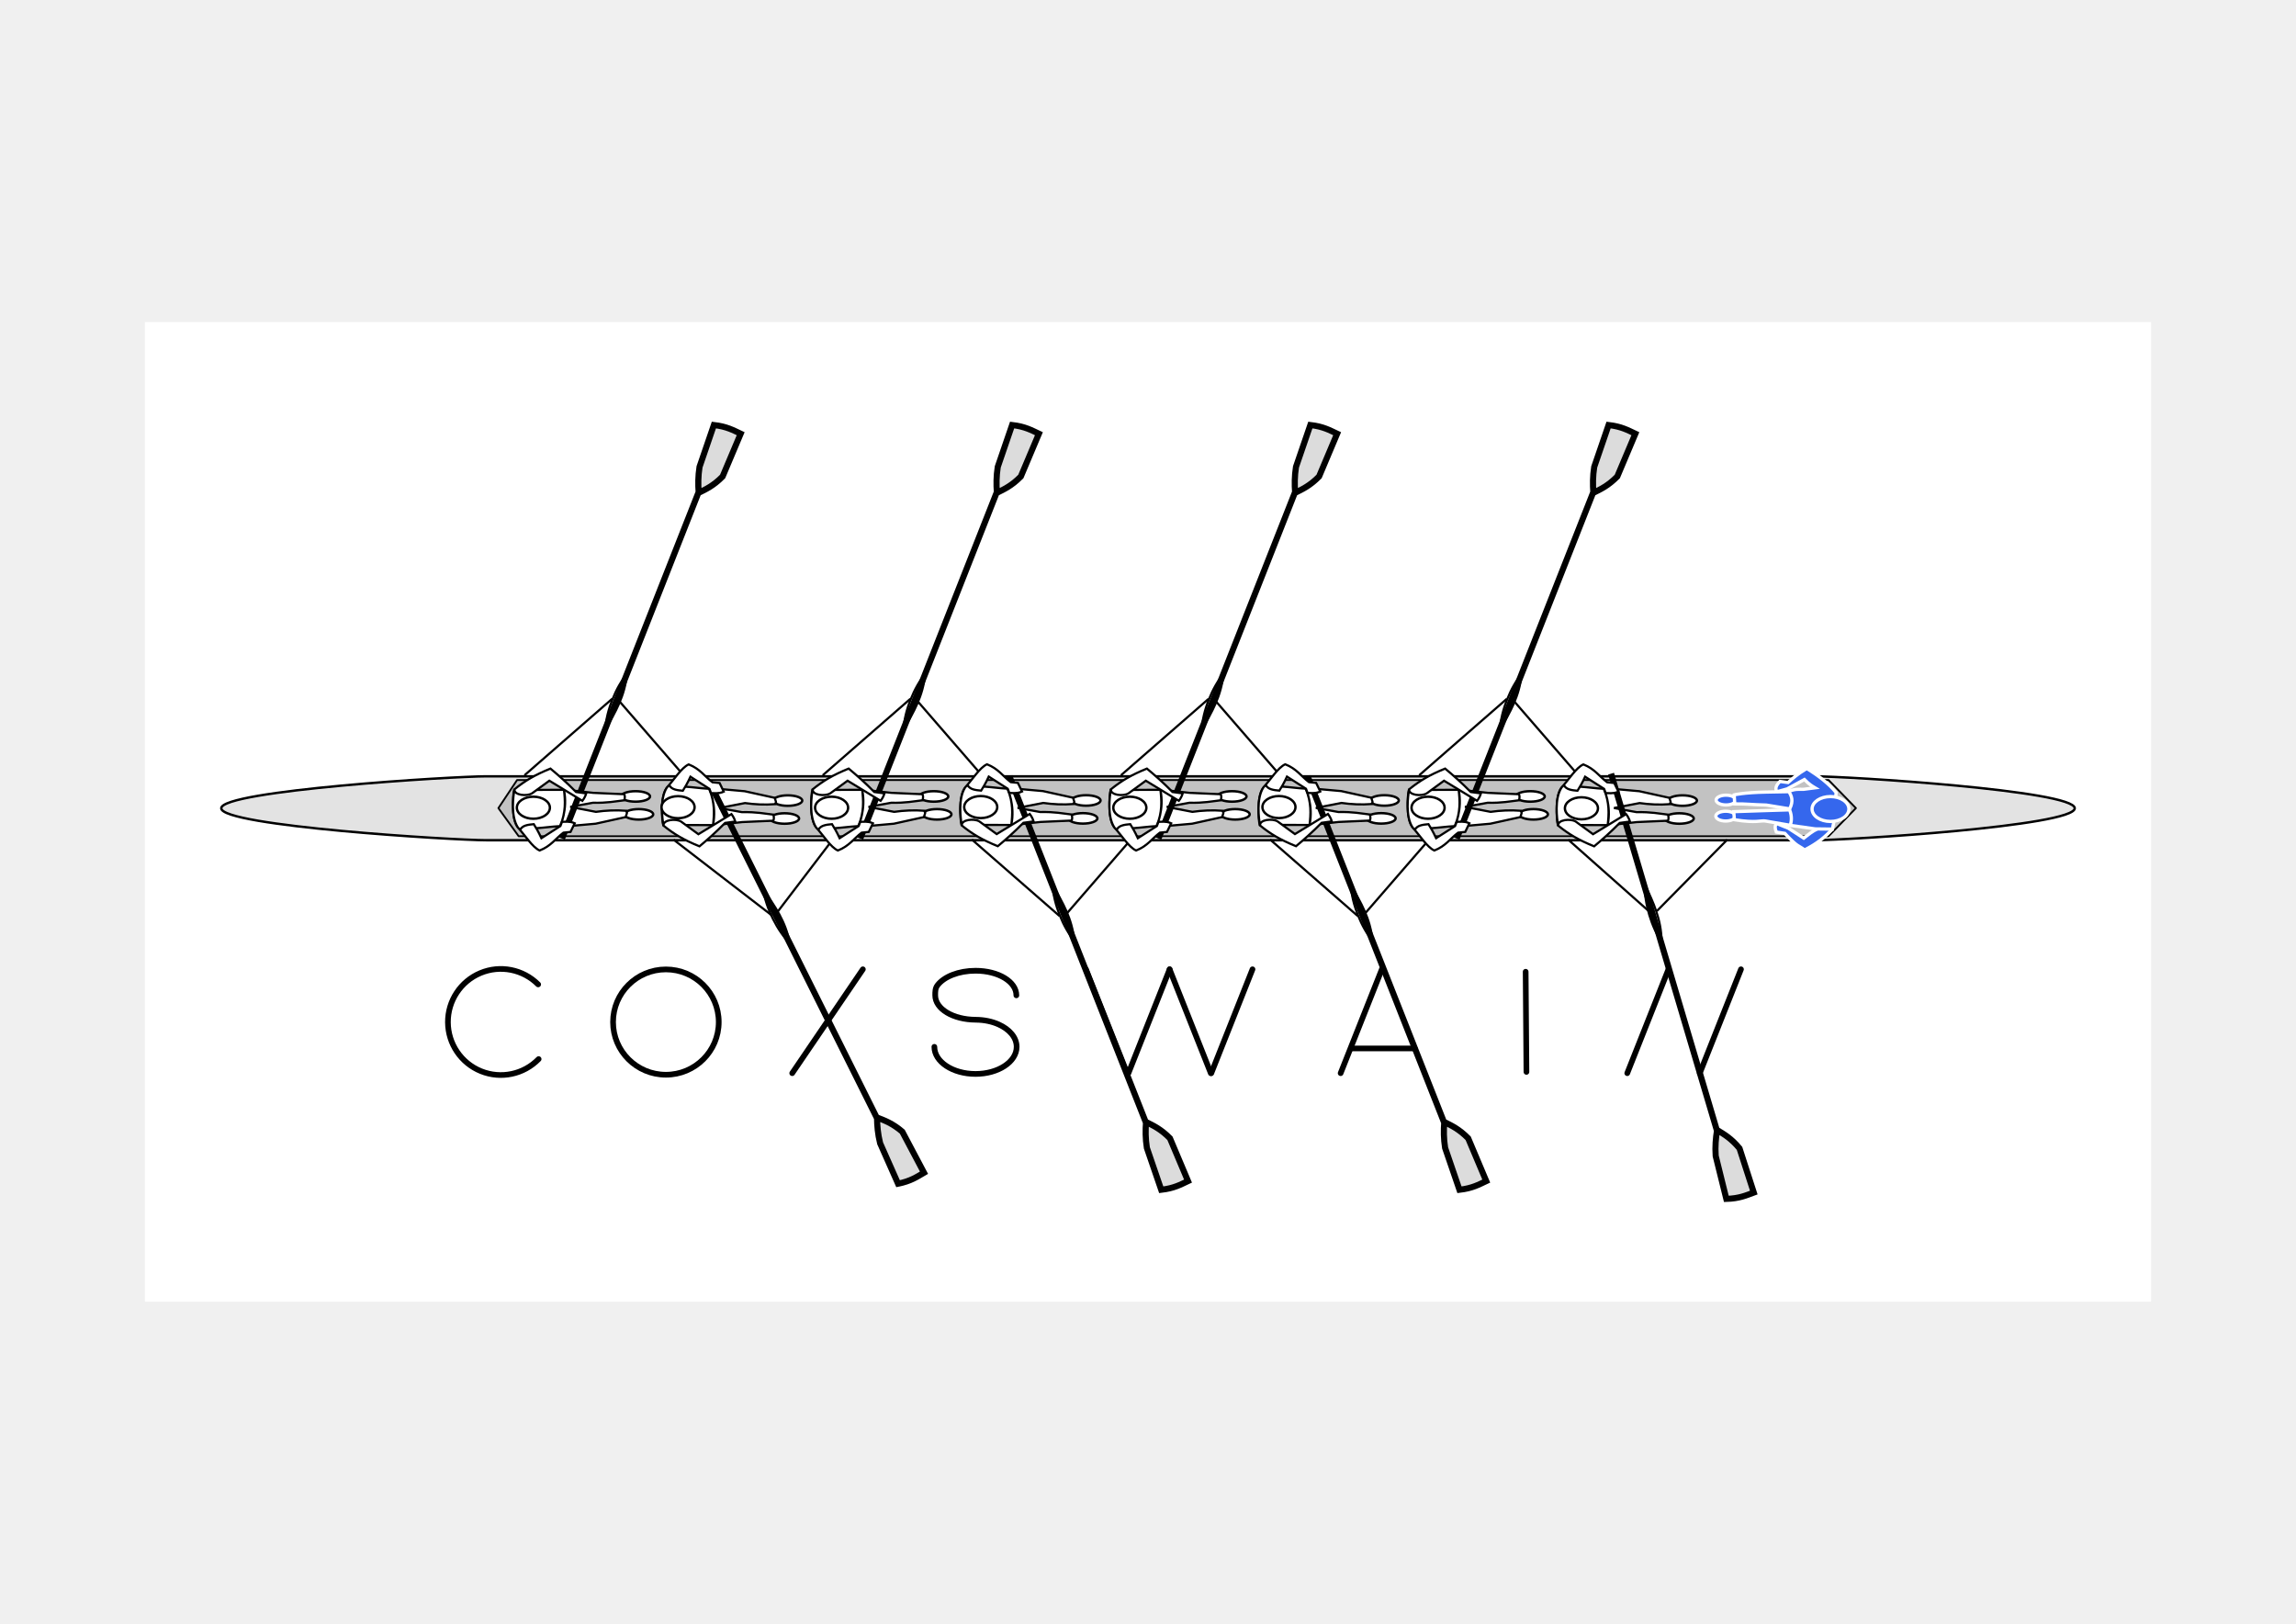
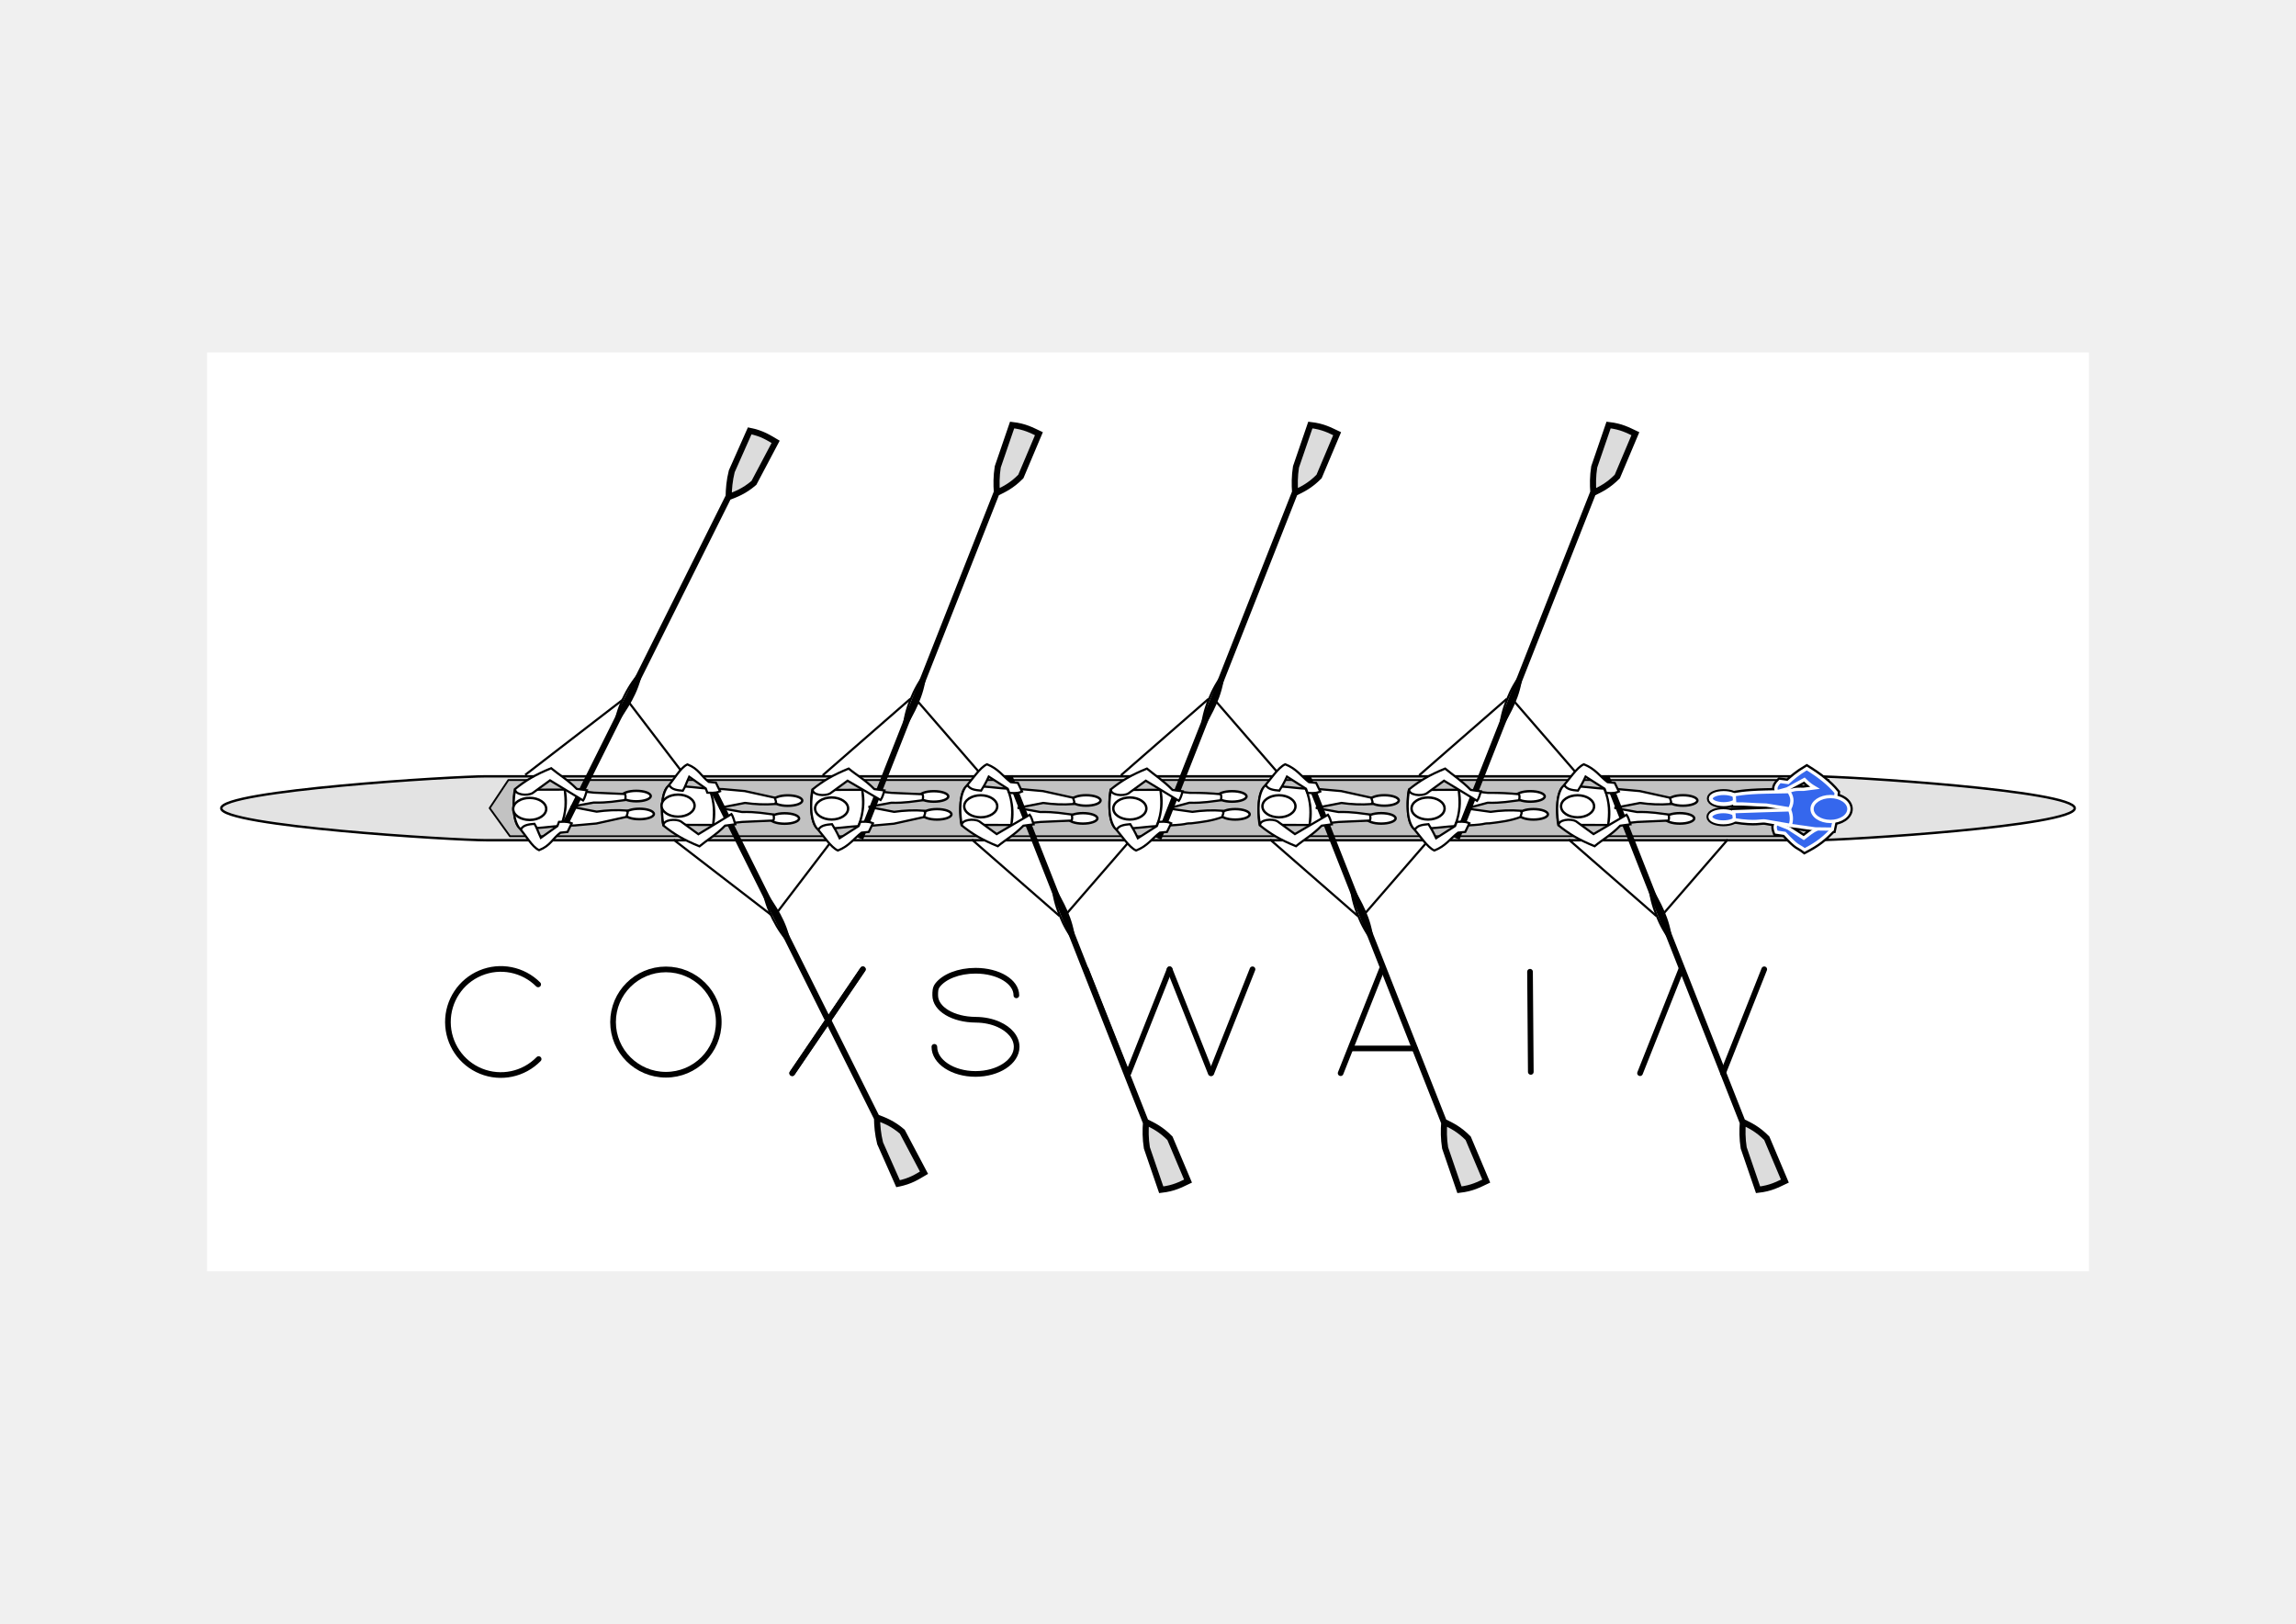
<svg xmlns="http://www.w3.org/2000/svg" xmlns:xlink="http://www.w3.org/1999/xlink" width="297mm" height="210mm" viewBox="0 0 1052.362 744.094" id="svg2" version="1.1">
  <defs id="defs4" />
  <g id="layer1" transform="translate(0,-308.2677)">
-     <rect style="color:#000000;clip-rule:nonzero;display:inline;overflow:visible;visibility:visible;opacity:1;isolation:auto;mix-blend-mode:normal;color-interpolation:sRGB;color-interpolation-filters:linearRGB;solid-color:#000000;solid-opacity:1;fill:#ffffff;fill-opacity:1;fill-rule:evenodd;stroke:none;stroke-width:1.492;stroke-linecap:round;stroke-linejoin:round;stroke-miterlimit:4;stroke-dasharray:none;stroke-dashoffset:0;stroke-opacity:1;color-rendering:auto;image-rendering:auto;shape-rendering:auto;text-rendering:auto;enable-background:accumulate" id="rect4431" width="919.592" height="448.938" x="66.385" y="455.846" />
+     <rect style="color:#000000;clip-rule:nonzero;display:inline;overflow:visible;visibility:visible;opacity:1;isolation:auto;mix-blend-mode:normal;color-interpolation:sRGB;color-interpolation-filters:linearRGB;solid-color:#000000;solid-opacity:1;fill:#ffffff;fill-opacity:1;fill-rule:evenodd;stroke:none;stroke-width:1.492;stroke-linecap:round;stroke-linejoin:round;stroke-miterlimit:4;stroke-dasharray:none;stroke-dashoffset:0;stroke-opacity:1;color-rendering:auto;image-rendering:auto;shape-rendering:auto;text-rendering:auto;enable-background:accumulate" id="rect4431" width="862.53" height="421.081" x="94.916" y="469.774" />
    <g id="g4477" style="fill:#e3e3e3;fill-opacity:1" transform="translate(0.1333574,0.1837857)">
      <path id="rect4313" d="m 101.279,678.489 c 0,-8.115 106.277,-14.647 121.527,-14.647 l 608.485,0 c 15.25,0 119.527,6.533 119.527,14.647 0,8.115 -104.277,14.647 -119.527,14.647 l -608.485,0 c -15.25,0 -121.527,-6.533 -121.527,-14.647 z" style="color:#000000;clip-rule:nonzero;display:inline;overflow:visible;visibility:visible;opacity:1;isolation:auto;mix-blend-mode:normal;color-interpolation:sRGB;color-interpolation-filters:linearRGB;solid-color:#000000;solid-opacity:1;fill:#e3e3e3;fill-opacity:1;fill-rule:evenodd;stroke:#000000;stroke-width:1.1;stroke-linecap:butt;stroke-linejoin:round;stroke-miterlimit:4;stroke-dasharray:none;stroke-dashoffset:0;stroke-opacity:1;color-rendering:auto;image-rendering:auto;shape-rendering:auto;text-rendering:auto;enable-background:accumulate" />
-       <path id="path4474" d="m 850.518,678.424 -12.54,12.877 -306.192,0 -294.193,0 -9.29,-12.877 8.568,-12.877 294.914,0 306.192,0 z" style="color:#000000;clip-rule:nonzero;display:inline;overflow:visible;visibility:visible;opacity:1;isolation:auto;mix-blend-mode:normal;color-interpolation:sRGB;color-interpolation-filters:linearRGB;solid-color:#000000;solid-opacity:1;fill:#c2c2c2;fill-opacity:1;fill-rule:evenodd;stroke:#000000;stroke-width:0.836;stroke-linecap:butt;stroke-linejoin:round;stroke-miterlimit:4;stroke-dasharray:none;stroke-dashoffset:0;stroke-opacity:1;color-rendering:auto;image-rendering:auto;shape-rendering:auto;text-rendering:auto;enable-background:accumulate" />
+       <path id="path4474" d="m 837.978,691.301 -306.192,0 -298.193,0 -9.29,-12.877 8.568,-12.877 298.914,0 306.192,0 z" style="color:#000000;clip-rule:nonzero;display:inline;overflow:visible;visibility:visible;opacity:1;isolation:auto;mix-blend-mode:normal;color-interpolation:sRGB;color-interpolation-filters:linearRGB;solid-color:#000000;solid-opacity:1;fill:#c2c2c2;fill-opacity:1;fill-rule:evenodd;stroke:#000000;stroke-width:0.836;stroke-linecap:butt;stroke-linejoin:round;stroke-miterlimit:4;stroke-dasharray:none;stroke-dashoffset:0;stroke-opacity:1;color-rendering:auto;image-rendering:auto;shape-rendering:auto;text-rendering:auto;enable-background:accumulate" />
    </g>
-     <use x="0" y="0" xlink:href="#g4248" id="use4305" transform="translate(-136.6929,2.9483537e-6)" width="100%" height="100%" style="opacity:1;stroke:#000000;stroke-opacity:1" />
+     <g style="fill:#000000;fill-opacity:1;stroke:#000000;stroke-width:3.288;stroke-miterlimit:4;stroke-dasharray:none;stroke-opacity:1" transform="matrix(0,-1.092313,1.092313,0,-67.62623,1106.619)" id="g4238">
+       <path style="fill:#000000;fill-opacity:1;fill-rule:evenodd;stroke:#000000;stroke-width:3.288;stroke-linecap:butt;stroke-linejoin:miter;stroke-miterlimit:4;stroke-dasharray:none;stroke-opacity:1" d="m 383.036,830.844 c -3.619,-3.526 -5.834,-6.076 -8.75,-11.696 2.156,-2.749 0.739,-2.556 6.964,-8.304 l 0.536,-3.571 c 2.746,-1.033 3.176,-0.086 3.571,0.223 l -1.964,4.866 -4.152,6.429 c 1.414,1.808 2.884,3.588 3.839,5.625" id="path4240" />
+       <path style="fill:#000000;fill-opacity:1;fill-rule:evenodd;stroke:#000000;stroke-width:3.288;stroke-linecap:butt;stroke-linejoin:miter;stroke-miterlimit:4;stroke-dasharray:none;stroke-opacity:1" d="m 384.643,812.809 -1.518,10.804 -0.089,7.188 c 6.368,1.492 10.238,1.042 15.357,1.562 3.754,-3.066 7.049,-7.355 10.089,-12.321 -2.451,-4.08 -4.129,-5.841 -5.893,-7.857 l 0.446,-3.393 c -2.581,-2.618 -3.646,-1.361 -4.375,-1.473 l 1.25,4.509 3.929,7.232 c -2.301,2.303 -2.784,3.306 -3.482,4.464 l -0.625,-4.821 c -0.023,-1.889 0.256,-3.597 -0.893,-6.161" id="path4242" />
+       <ellipse style="color:#000000;clip-rule:nonzero;display:inline;overflow:visible;visibility:visible;opacity:1;isolation:auto;mix-blend-mode:normal;color-interpolation:sRGB;color-interpolation-filters:linearRGB;solid-color:#000000;solid-opacity:1;fill:#000000;fill-opacity:1;fill-rule:evenodd;stroke:#000000;stroke-width:3.288;stroke-linecap:butt;stroke-linejoin:round;stroke-miterlimit:4;stroke-dasharray:none;stroke-dashoffset:0;stroke-opacity:1;color-rendering:auto;image-rendering:auto;shape-rendering:auto;text-rendering:auto;enable-background:accumulate" id="ellipse4244" cx="388.209" cy="785.029" rx="2.326" ry="5.428" />
+       <ellipse style="color:#000000;clip-rule:nonzero;display:inline;overflow:visible;visibility:visible;opacity:1;isolation:auto;mix-blend-mode:normal;color-interpolation:sRGB;color-interpolation-filters:linearRGB;solid-color:#000000;solid-opacity:1;fill:#000000;fill-opacity:1;fill-rule:evenodd;stroke:#000000;stroke-width:3.288;stroke-linecap:butt;stroke-linejoin:round;stroke-miterlimit:4;stroke-dasharray:none;stroke-dashoffset:0;stroke-opacity:1;color-rendering:auto;image-rendering:auto;shape-rendering:auto;text-rendering:auto;enable-background:accumulate" id="ellipse4246" cx="395.843" cy="785.203" rx="2.326" ry="5.428" />
+       <path style="fill:#000000;fill-opacity:1;fill-rule:evenodd;stroke:#000000;stroke-width:3.288;stroke-linecap:butt;stroke-linejoin:miter;stroke-miterlimit:4;stroke-dasharray:none;stroke-opacity:1" d="m 397.411,789.594 c 0,0 0.982,3.839 1.161,13.393 l 0.179,9.554 c -1.813,1.144 -3.779,2.025 -7.232,0.357 l 1.607,-9.821 c 0.184,-6.989 0.516,-7.742 0.491,-13.259 z" id="path4248" />
+       <path style="fill:#000000;fill-opacity:1;fill-rule:evenodd;stroke:#000000;stroke-width:3.288;stroke-linecap:butt;stroke-linejoin:miter;stroke-miterlimit:4;stroke-dasharray:none;stroke-opacity:1" d="m 391.116,812.853 -0.312,-10.223 -0.446,-13.214 -3.393,0.268 c -1.503,9.361 -0.192,11.044 -0.536,13.036 l -1.786,10.357 c 1.331,0.551 3.725,0.88 6.473,-0.223 z" id="path4250" />
+       <ellipse style="color:#000000;clip-rule:nonzero;display:inline;overflow:visible;visibility:visible;opacity:1;isolation:auto;mix-blend-mode:normal;color-interpolation:sRGB;color-interpolation-filters:linearRGB;solid-color:#000000;solid-opacity:1;fill:#000000;fill-opacity:1;fill-rule:evenodd;stroke:#000000;stroke-width:3.288;stroke-linecap:butt;stroke-linejoin:round;stroke-miterlimit:4;stroke-dasharray:none;stroke-dashoffset:0;stroke-opacity:1;color-rendering:auto;image-rendering:auto;shape-rendering:auto;text-rendering:auto;enable-background:accumulate" id="ellipse4252" cx="391.473" cy="829.996" rx="5.223" ry="7.723" />
+     </g>
    <g id="g4407" transform="matrix(0,-1.092313,1.092313,0,-67.62623,1106.619)" style="fill:#3567ed;fill-opacity:1;stroke:#ffffff;stroke-width:1.366;stroke-miterlimit:4;stroke-dasharray:none;stroke-opacity:1">
      <path id="path4386" d="m 383.036,830.844 c -3.619,-3.526 -5.834,-6.076 -8.75,-11.696 2.156,-2.749 0.739,-2.556 6.964,-8.304 l 0.536,-3.571 c 2.746,-1.033 3.176,-0.086 3.571,0.223 l -1.964,4.866 -4.152,6.429 c 1.414,1.808 2.884,3.588 3.839,5.625" style="fill:#3567ed;fill-opacity:1;fill-rule:evenodd;stroke:#ffffff;stroke-width:1.366;stroke-linecap:butt;stroke-linejoin:miter;stroke-miterlimit:4;stroke-dasharray:none;stroke-opacity:1" />
      <path id="path4384" d="m 384.643,812.809 -1.518,10.804 -0.089,7.188 c 6.368,1.492 10.238,1.042 15.357,1.562 3.754,-3.066 7.049,-7.355 10.089,-12.321 -2.451,-4.08 -4.129,-5.841 -5.893,-7.857 l 0.446,-3.393 c -2.581,-2.618 -3.646,-1.361 -4.375,-1.473 l 1.25,4.509 3.929,7.232 c -2.301,2.303 -2.784,3.306 -3.482,4.464 l -0.625,-4.821 c -0.023,-1.889 0.256,-3.597 -0.893,-6.161" style="fill:#3567ed;fill-opacity:1;fill-rule:evenodd;stroke:#ffffff;stroke-width:1.366;stroke-linecap:butt;stroke-linejoin:miter;stroke-miterlimit:4;stroke-dasharray:none;stroke-opacity:1" />
-       <ellipse ry="4.152" rx="2.054" cy="786.032" cx="388.482" id="path4390" style="color:#000000;clip-rule:nonzero;display:inline;overflow:visible;visibility:visible;opacity:1;isolation:auto;mix-blend-mode:normal;color-interpolation:sRGB;color-interpolation-filters:linearRGB;solid-color:#000000;solid-opacity:1;fill:#3567ed;fill-opacity:1;fill-rule:evenodd;stroke:#ffffff;stroke-width:1.366;stroke-linecap:butt;stroke-linejoin:round;stroke-miterlimit:4;stroke-dasharray:none;stroke-dashoffset:0;stroke-opacity:1;color-rendering:auto;image-rendering:auto;shape-rendering:auto;text-rendering:auto;enable-background:accumulate" />
-       <ellipse ry="4.152" rx="2.054" cy="786.165" cx="395.223" id="path4390-6" style="color:#000000;clip-rule:nonzero;display:inline;overflow:visible;visibility:visible;opacity:1;isolation:auto;mix-blend-mode:normal;color-interpolation:sRGB;color-interpolation-filters:linearRGB;solid-color:#000000;solid-opacity:1;fill:#3567ed;fill-opacity:1;fill-rule:evenodd;stroke:#ffffff;stroke-width:1.366;stroke-linecap:butt;stroke-linejoin:round;stroke-miterlimit:4;stroke-dasharray:none;stroke-dashoffset:0;stroke-opacity:1;color-rendering:auto;image-rendering:auto;shape-rendering:auto;text-rendering:auto;enable-background:accumulate" />
+       <ellipse ry="5.428" rx="2.326" cy="785.029" cx="388.209" id="path4390" style="color:#000000;clip-rule:nonzero;display:inline;overflow:visible;visibility:visible;opacity:1;isolation:auto;mix-blend-mode:normal;color-interpolation:sRGB;color-interpolation-filters:linearRGB;solid-color:#000000;solid-opacity:1;fill:#3567ed;fill-opacity:1;fill-rule:evenodd;stroke:#ffffff;stroke-width:1.662;stroke-linecap:butt;stroke-linejoin:round;stroke-miterlimit:4;stroke-dasharray:none;stroke-dashoffset:0;stroke-opacity:1;color-rendering:auto;image-rendering:auto;shape-rendering:auto;text-rendering:auto;enable-background:accumulate" />
+       <ellipse ry="5.428" rx="2.326" cy="785.203" cx="395.843" id="path4390-6" style="color:#000000;clip-rule:nonzero;display:inline;overflow:visible;visibility:visible;opacity:1;isolation:auto;mix-blend-mode:normal;color-interpolation:sRGB;color-interpolation-filters:linearRGB;solid-color:#000000;solid-opacity:1;fill:#3567ed;fill-opacity:1;fill-rule:evenodd;stroke:#ffffff;stroke-width:1.662;stroke-linecap:butt;stroke-linejoin:round;stroke-miterlimit:4;stroke-dasharray:none;stroke-dashoffset:0;stroke-opacity:1;color-rendering:auto;image-rendering:auto;shape-rendering:auto;text-rendering:auto;enable-background:accumulate" />
      <path id="path4380" d="m 397.411,789.594 c 0,0 0.982,3.839 1.161,13.393 l 0.179,9.554 c -1.813,1.144 -3.779,2.025 -7.232,0.357 l 1.607,-9.821 c 0.184,-6.989 0.516,-7.742 0.491,-13.259 z" style="fill:#3567ed;fill-opacity:1;fill-rule:evenodd;stroke:#ffffff;stroke-width:1.366;stroke-linecap:butt;stroke-linejoin:miter;stroke-miterlimit:4;stroke-dasharray:none;stroke-opacity:1" />
      <path id="path4382" d="m 391.116,812.853 -0.312,-10.223 -0.446,-13.214 -3.393,0.268 c -1.503,9.361 -0.192,11.044 -0.536,13.036 l -1.786,10.357 c 1.331,0.551 3.725,0.88 6.473,-0.223 z" style="fill:#3567ed;fill-opacity:1;fill-rule:evenodd;stroke:#ffffff;stroke-width:1.366;stroke-linecap:butt;stroke-linejoin:miter;stroke-miterlimit:4;stroke-dasharray:none;stroke-opacity:1" />
      <ellipse ry="7.723" rx="5.223" cy="829.996" cx="391.473" id="path4388" style="color:#000000;clip-rule:nonzero;display:inline;overflow:visible;visibility:visible;opacity:1;isolation:auto;mix-blend-mode:normal;color-interpolation:sRGB;color-interpolation-filters:linearRGB;solid-color:#000000;solid-opacity:1;fill:#3567ed;fill-opacity:1;fill-rule:evenodd;stroke:#ffffff;stroke-width:1.366;stroke-linecap:butt;stroke-linejoin:round;stroke-miterlimit:4;stroke-dasharray:none;stroke-dashoffset:0;stroke-opacity:1;color-rendering:auto;image-rendering:auto;shape-rendering:auto;text-rendering:auto;enable-background:accumulate" />
    </g>
    <g id="g4870" style="stroke:#000000;stroke-width:2.6;stroke-miterlimit:4;stroke-dasharray:none;stroke-opacity:1" transform="translate(0.1333574,0.1837857)">
      <path id="path4800" d="m 517.08,799.889 18.887,-47.608" style="fill:none;fill-rule:evenodd;stroke:#000000;stroke-width:2.6;stroke-linecap:round;stroke-linejoin:miter;stroke-miterlimit:4;stroke-dasharray:none;stroke-opacity:1" />
      <path id="path4806" d="m 555.059,799.889 18.887,-47.608" style="fill:none;fill-rule:evenodd;stroke:#000000;stroke-width:2.6;stroke-linecap:round;stroke-linejoin:miter;stroke-miterlimit:4;stroke-dasharray:none;stroke-opacity:1" />
      <path style="fill:none;fill-rule:evenodd;stroke:#000000;stroke-width:2.6;stroke-linecap:round;stroke-linejoin:miter;stroke-miterlimit:4;stroke-dasharray:none;stroke-opacity:1" d="M 554.83,799.889 535.943,752.282" id="path4804" />
      <path style="fill:none;fill-rule:evenodd;stroke:#000000;stroke-width:2.6;stroke-linecap:round;stroke-linejoin:miter;stroke-miterlimit:4;stroke-dasharray:none;stroke-opacity:1" d="m 614.342,799.889 18.887,-47.608" id="path4808" />
-       <path id="path4810" d="m 699.503,799.301 -0.358,-45.895" style="fill:none;fill-rule:evenodd;stroke:#000000;stroke-width:2.6;stroke-linecap:round;stroke-linejoin:miter;stroke-miterlimit:4;stroke-dasharray:none;stroke-opacity:1" />
-       <path style="fill:none;fill-rule:evenodd;stroke:#000000;stroke-width:2.6;stroke-linecap:round;stroke-linejoin:miter;stroke-miterlimit:4;stroke-dasharray:none;stroke-opacity:1" d="m 745.711,799.889 18.887,-47.608" id="path4812" />
-       <path id="path4814" d="m 778.953,799.889 18.887,-47.608" style="fill:none;fill-rule:evenodd;stroke:#000000;stroke-width:2.6;stroke-linecap:round;stroke-linejoin:miter;stroke-miterlimit:4;stroke-dasharray:none;stroke-opacity:1" />
+       <path id="path4810" d="m 701.503,799.301 -0.358,-45.895" style="fill:none;fill-rule:evenodd;stroke:#000000;stroke-width:2.6;stroke-linecap:round;stroke-linejoin:miter;stroke-miterlimit:4;stroke-dasharray:none;stroke-opacity:1" />
+       <path style="fill:none;fill-rule:evenodd;stroke:#000000;stroke-width:2.6;stroke-linecap:round;stroke-linejoin:miter;stroke-miterlimit:4;stroke-dasharray:none;stroke-opacity:1" d="m 751.571,799.889 18.887,-47.608" id="path4812" />
+       <path id="path4814" d="m 789.615,799.889 18.887,-47.608" style="fill:none;fill-rule:evenodd;stroke:#000000;stroke-width:2.6;stroke-linecap:round;stroke-linejoin:miter;stroke-miterlimit:4;stroke-dasharray:none;stroke-opacity:1" />
      <path style="fill:none;fill-rule:evenodd;stroke:#000000;stroke-width:2.6;stroke-linecap:round;stroke-linejoin:miter;stroke-miterlimit:4;stroke-dasharray:none;stroke-opacity:1" d="m 362.974,799.889 32.382,-47.608" id="path4816" />
      <path id="path4818" d="M 516.471,799.889 497.585,752.282" style="fill:none;fill-rule:evenodd;stroke:#000000;stroke-width:2.6;stroke-linecap:round;stroke-linejoin:miter;stroke-miterlimit:4;stroke-dasharray:none;stroke-opacity:1" />
      <path style="color:#000000;clip-rule:nonzero;display:inline;overflow:visible;visibility:visible;opacity:1;isolation:auto;mix-blend-mode:normal;color-interpolation:sRGB;color-interpolation-filters:linearRGB;solid-color:#000000;solid-opacity:1;fill:none;fill-opacity:1;fill-rule:evenodd;stroke:#000000;stroke-width:2.6;stroke-linecap:round;stroke-linejoin:round;stroke-miterlimit:4;stroke-dasharray:none;stroke-dashoffset:0;stroke-opacity:1;color-rendering:auto;image-rendering:auto;shape-rendering:auto;text-rendering:auto;enable-background:accumulate" d="m 465.712,764.217 c 0,-6.226 -8.174,-11.273 -18.723,-11.273 -7.754,0 -14.429,2.728 -17.422,6.645 -1.079,1.412 -1.048,2.979 -1.048,4.629 0,6.2 8.127,11.138 18.617,11.178 m -19.005,12.421 c 10e-6,6.858 8.443,12.418 18.857,12.418 10.414,0 18.857,-5.56 18.857,-12.418 0,-4.27 -3.272,-8.035 -8.256,-10.27 -2.984,-1.338 -6.583,-2.124 -10.459,-2.143" id="path4826" />
      <path style="color:#000000;clip-rule:nonzero;display:inline;overflow:visible;visibility:visible;opacity:1;isolation:auto;mix-blend-mode:normal;color-interpolation:sRGB;color-interpolation-filters:linearRGB;solid-color:#000000;solid-opacity:1;fill:none;fill-opacity:1;fill-rule:evenodd;stroke:#000000;stroke-width:2.6;stroke-linecap:round;stroke-linejoin:round;stroke-miterlimit:4;stroke-dasharray:none;stroke-dashoffset:0;stroke-opacity:1;color-rendering:auto;image-rendering:auto;shape-rendering:auto;text-rendering:auto;enable-background:accumulate" d="m 329.3,776.469 a 24.221,24.132 0 0 1 -24.221,24.132 24.221,24.132 0 0 1 -24.221,-24.132 24.221,24.132 0 0 1 24.221,-24.132 24.221,24.132 0 0 1 24.221,24.132 z" id="path4837" />
      <path style="color:#000000;clip-rule:nonzero;display:inline;overflow:visible;visibility:visible;opacity:1;isolation:auto;mix-blend-mode:normal;color-interpolation:sRGB;color-interpolation-filters:linearRGB;solid-color:#000000;solid-opacity:1;fill:none;fill-opacity:1;fill-rule:evenodd;stroke:#000000;stroke-width:2.594;stroke-linecap:round;stroke-linejoin:round;stroke-miterlimit:4;stroke-dasharray:none;stroke-dashoffset:0;stroke-opacity:1;color-rendering:auto;image-rendering:auto;shape-rendering:auto;text-rendering:auto;enable-background:accumulate" d="m 246.752,793.425 c -6.871,7.045 -17.304,9.235 -26.417,5.544 -9.113,-3.69 -15.102,-12.531 -15.165,-22.384 -0.063,-9.853 5.812,-18.77 14.877,-22.578 9.064,-3.808 19.525,-1.753 26.486,5.203" id="path5035" />
      <path style="fill:none;fill-rule:evenodd;stroke:#000000;stroke-width:2.6;stroke-linecap:round;stroke-linejoin:miter;stroke-miterlimit:4;stroke-dasharray:none;stroke-opacity:1" d="m 619.204,788.553 29.115,-0.004" id="path4808-1" />
+       <path id="path4278" d="m 362.974,799.889 32.382,-47.608" style="fill:none;fill-rule:evenodd;stroke:#000000;stroke-width:2.6;stroke-linecap:round;stroke-linejoin:miter;stroke-miterlimit:4;stroke-dasharray:none;stroke-opacity:1" />
    </g>
+     <use x="0" y="0" xlink:href="#g4890" id="use4254" transform="matrix(1,0,0,-1,-68,1356.439)" width="100%" height="100%" />
    <g style="opacity:1;stroke:#000000;stroke-opacity:1" transform="matrix(0,1,1,0,-58.48621,285.4844)" id="g4890">
      <path style="fill:none;fill-rule:evenodd;stroke:#000000;stroke-width:1px;stroke-linecap:butt;stroke-linejoin:miter;stroke-opacity:1" d="m 407.573,367.208 34.593,44.906" id="path4892" />
      <path style="fill:none;fill-opacity:1;fill-rule:evenodd;stroke:#000000;stroke-width:1px;stroke-linecap:butt;stroke-linejoin:miter;stroke-opacity:1" d="M 407.573,440.11 440.73,414.816" id="path4894" />
      <ellipse style="color:#000000;clip-rule:nonzero;display:inline;overflow:visible;visibility:visible;opacity:1;isolation:auto;mix-blend-mode:normal;color-interpolation:sRGB;color-interpolation-filters:linearRGB;solid-color:#000000;solid-opacity:1;fill:#ffffff;fill-opacity:1;fill-rule:evenodd;stroke:#000000;stroke-width:1.1;stroke-linecap:butt;stroke-linejoin:round;stroke-miterlimit:4;stroke-dasharray:none;stroke-dashoffset:0;stroke-opacity:1;color-rendering:auto;image-rendering:auto;shape-rendering:auto;text-rendering:auto;enable-background:accumulate" id="ellipse4896" cx="389.666" cy="419.565" rx="2.399" ry="6.629" />
      <ellipse style="color:#000000;clip-rule:nonzero;display:inline;overflow:visible;visibility:visible;opacity:1;isolation:auto;mix-blend-mode:normal;color-interpolation:sRGB;color-interpolation-filters:linearRGB;solid-color:#000000;solid-opacity:1;fill:#ffffff;fill-opacity:1;fill-rule:evenodd;stroke:#000000;stroke-width:1.1;stroke-linecap:butt;stroke-linejoin:round;stroke-miterlimit:4;stroke-dasharray:none;stroke-dashoffset:0;stroke-opacity:1;color-rendering:auto;image-rendering:auto;shape-rendering:auto;text-rendering:auto;enable-background:accumulate" id="ellipse4898" cx="397.874" cy="418.113" rx="2.399" ry="6.629" />
-       <path id="path4900" transform="matrix(0,1,-1,0,762.666,-9.759236)" d="m 395.041,361.635 c 0.577,5.11 0.954,10.302 -1.736,16.719 2.067,-0.039 4.164,-0.09 6.41,-0.178 l 9.848,-0.883 13.764,-3.031 c 1.198,-3.338 0.248,-1.656 0.252,-2.904 -4.808,-0.367 -9.417,-0.136 -13.889,0.506 l -11.744,-2.273 10.355,-1.893 c 6.817,0.126 10.063,-0.641 14.395,-1.137 0.337,-1.094 0.337,-2.022 0,-2.779 l -14.27,-0.631 z m -1.736,16.719 c -1.738,0.033 -14.065,1.6 -18.255,1.382 -4.5,-1.885 -3.422,-16.043 -2.845,-17.907 l 22.837,-0.066 c 1.905,9.066 -1.747,16.617 -1.737,16.591 z" style="fill:#ffffff;fill-opacity:1;fill-rule:evenodd;stroke:#000000;stroke-width:1px;stroke-linecap:butt;stroke-linejoin:miter;stroke-opacity:1" />
+       <path style="opacity:1;fill:#ffffff;fill-opacity:1;fill-rule:evenodd;stroke:#000000;stroke-width:1px;stroke-linecap:butt;stroke-linejoin:miter;stroke-opacity:1" d="m 400.959,385.301 c -5.11,0.577 -10.302,0.954 -16.719,-1.736 0.039,2.067 0.09,4.164 0.178,6.41 l 0.883,9.848 3.031,13.764 c 3.338,1.198 1.656,0.248 2.904,0.252 0.367,-4.808 0.136,-9.417 -0.506,-13.889 l 2.273,-11.744 1.893,10.355 c -0.126,6.817 0.641,10.063 1.137,14.395 1.094,0.337 2.022,0.337 2.779,0 l 0.631,-14.27 z m -16.719,-1.736 c -0.033,-1.738 -1.6,-14.065 -1.382,-18.255 1.885,-4.5 16.043,-3.422 17.907,-2.845 l 0.066,22.837 c -9.066,1.905 -16.617,-1.747 -16.591,-1.737 z" id="path4213-9" />
      <path style="fill:none;fill-rule:evenodd;stroke:#000000;stroke-width:1px;stroke-linecap:butt;stroke-linejoin:miter;stroke-opacity:1" d="m 430.775,408.479 c 7.898,0.863 19.249,6.696 24.138,11.971 -9.823,-1.863 -16.912,-6.774 -24.138,-11.971 z" id="path4902" />
      <path style="fill:#dcdcdc;fill-opacity:1;fill-rule:evenodd;stroke:#000000;stroke-width:2.8;stroke-linecap:butt;stroke-linejoin:miter;stroke-miterlimit:4;stroke-dasharray:none;stroke-opacity:1" d="m 382.508,384.253 32.401,16.169 119.92,59.842 c 1.402,3.636 2.684,7.227 6.56,11.775 l 18.814,9.957 c 1.876,-3.226 3.855,-6.071 5.039,-11.883 l -18.538,-8.227 c -4.251,-1.058 -8.038,-1.368 -11.665,-1.421" id="path4904" />
-       <path style="fill:#ffffff;fill-opacity:1;fill-rule:evenodd;stroke:#000000;stroke-width:1px;stroke-linecap:butt;stroke-linejoin:miter;stroke-opacity:1" d="m 382.722,365.332 c 1.879,0.977 2.212,3.5 2.438,6.13 -1.614,1.031 -3.476,2.124 -6.424,3.489 l 5.56,8.713 1.941,0.733 c 0.226,3.962 -0.245,4.789 -0.671,5.813 l -3.948,-1.902 -0.348,-3.27 c -2.729,-3.626 -6.107,-5.632 -8.183,-10.892 1.502,-3.339 7.008,-6.677 10.617,-10.016 5.247,-3.351 14.245,-2.048 17.392,-1.576 3.904,4.795 6.638,9.394 9.533,16.541 -3.026,3.638 -6.369,7.436 -10.733,11.743 l -0.631,4.672 c -1.321,-0.405 -2.425,-1.027 -3.409,-1.768 l 9.218,-15.152 -5.808,-7.955 c -1.468,-2.43 -0.815,-8.296 1.831,-8.018" id="path4906" />
-       <ellipse style="color:#000000;clip-rule:nonzero;display:inline;overflow:visible;visibility:visible;opacity:1;isolation:auto;mix-blend-mode:normal;color-interpolation:sRGB;color-interpolation-filters:linearRGB;solid-color:#000000;solid-opacity:1;fill:#ffffff;fill-opacity:1;fill-rule:evenodd;stroke:#000000;stroke-width:1.1;stroke-linecap:butt;stroke-linejoin:round;stroke-miterlimit:4;stroke-dasharray:none;stroke-dashoffset:0;stroke-opacity:1;color-rendering:auto;image-rendering:auto;shape-rendering:auto;text-rendering:auto;enable-background:accumulate" id="ellipse4908" cx="392.697" cy="369.267" rx="5.051" ry="7.576" />
+       <path style="fill:#ffffff;fill-opacity:1;fill-rule:evenodd;stroke:#000000;stroke-width:1px;stroke-linecap:butt;stroke-linejoin:miter;stroke-opacity:1" d="m 382.722,365.332 c 1.879,0.977 2.212,3.5 2.438,6.13 -1.614,1.031 -3.476,1.556 -6.424,2.92 l 5.381,7.585 1.941,0.733 c 0.226,3.962 -0.245,4.789 -0.671,5.813 l -3.948,-1.902 -0.348,-3.27 c -2.729,-3.626 -5.929,-4.504 -8.005,-9.763 1.502,-3.339 7.008,-6.109 10.617,-9.448 5.247,-3.351 14.245,-2.048 17.392,-1.576 3.904,4.795 6.638,9.394 9.533,16.541 -3.026,3.638 -5.106,7.436 -9.47,11.743 l -0.631,4.672 c -1.321,-0.405 -3.687,-1.027 -4.672,-1.768 l 9.218,-15.152 -5.808,-7.955 c -1.468,-2.43 -0.815,-8.296 1.831,-8.018" id="path4906" />
+       <ellipse style="color:#000000;clip-rule:nonzero;display:inline;overflow:visible;visibility:visible;opacity:1;isolation:auto;mix-blend-mode:normal;color-interpolation:sRGB;color-interpolation-filters:linearRGB;solid-color:#000000;solid-opacity:1;fill:#ffffff;fill-opacity:1;fill-rule:evenodd;stroke:#000000;stroke-width:1.1;stroke-linecap:butt;stroke-linejoin:round;stroke-miterlimit:4;stroke-dasharray:none;stroke-dashoffset:0;stroke-opacity:1;color-rendering:auto;image-rendering:auto;shape-rendering:auto;text-rendering:auto;enable-background:accumulate" id="ellipse4908" cx="391.983" cy="369.267" rx="5.051" ry="7.576" />
    </g>
    <g id="g4248" transform="matrix(0,-1,1,0,9.892593,1071.118)" style="opacity:1;stroke:#000000;stroke-opacity:1">
      <path id="path4205" d="m 407.573,367.208 35.039,40.174" style="fill:none;fill-rule:evenodd;stroke:#000000;stroke-width:1px;stroke-linecap:butt;stroke-linejoin:miter;stroke-opacity:1" />
      <path id="path4207" d="m 407.573,440.11 33.693,-29.223" style="fill:none;fill-opacity:1;fill-rule:evenodd;stroke:#000000;stroke-width:1px;stroke-linecap:butt;stroke-linejoin:miter;stroke-opacity:1" />
      <ellipse ry="6.629" rx="2.399" cy="419.565" cx="389.666" id="path4217" style="color:#000000;clip-rule:nonzero;display:inline;overflow:visible;visibility:visible;opacity:1;isolation:auto;mix-blend-mode:normal;color-interpolation:sRGB;color-interpolation-filters:linearRGB;solid-color:#000000;solid-opacity:1;fill:#ffffff;fill-opacity:1;fill-rule:evenodd;stroke:#000000;stroke-width:1.1;stroke-linecap:butt;stroke-linejoin:round;stroke-miterlimit:4;stroke-dasharray:none;stroke-dashoffset:0;stroke-opacity:1;color-rendering:auto;image-rendering:auto;shape-rendering:auto;text-rendering:auto;enable-background:accumulate" />
      <ellipse ry="6.629" rx="2.399" cy="418.113" cx="397.874" id="path4217-3" style="color:#000000;clip-rule:nonzero;display:inline;overflow:visible;visibility:visible;opacity:1;isolation:auto;mix-blend-mode:normal;color-interpolation:sRGB;color-interpolation-filters:linearRGB;solid-color:#000000;solid-opacity:1;fill:#ffffff;fill-opacity:1;fill-rule:evenodd;stroke:#000000;stroke-width:1.1;stroke-linecap:butt;stroke-linejoin:round;stroke-miterlimit:4;stroke-dasharray:none;stroke-dashoffset:0;stroke-opacity:1;color-rendering:auto;image-rendering:auto;shape-rendering:auto;text-rendering:auto;enable-background:accumulate" />
      <path style="fill:#ffffff;fill-opacity:1;fill-rule:evenodd;stroke:#000000;stroke-width:1px;stroke-linecap:butt;stroke-linejoin:miter;stroke-opacity:1" d="m 395.041,361.635 c 0.577,5.11 0.954,10.302 -1.736,16.719 2.067,-0.039 4.164,-0.09 6.41,-0.178 l 9.848,-0.883 13.764,-3.031 c 1.198,-3.338 0.248,-1.656 0.252,-2.904 -4.808,-0.367 -9.417,-0.136 -13.889,0.506 l -11.744,-2.273 10.355,-1.893 c 6.817,0.126 10.063,-0.641 14.395,-1.137 0.337,-1.094 0.337,-2.022 0,-2.779 l -14.27,-0.631 z m -1.736,16.719 c -1.738,0.033 -14.065,1.6 -18.255,1.382 -4.5,-1.885 -3.422,-16.043 -2.845,-17.907 l 22.837,-0.066 c 1.905,9.066 -1.747,16.617 -1.737,16.591 z" transform="matrix(0,1,-1,0,762.666,-9.759236)" id="path4213" />
      <path id="path4234" d="m 428.75,404.326 c 7.944,0.171 19.759,4.993 25.089,9.821 -9.948,-1 -17.438,-5.274 -25.089,-9.821 z" style="fill:none;fill-rule:evenodd;stroke:#000000;stroke-width:1px;stroke-linecap:butt;stroke-linejoin:miter;stroke-opacity:1" />
      <path id="path4203" d="m 378.555,384.399 33.687,13.283 124.679,49.163 c 1.714,3.5 3.304,6.965 7.562,11.159 l 19.61,8.28 c 1.588,-3.378 3.311,-6.384 3.984,-12.276 l -19.184,-6.58 c -4.327,-0.683 -8.127,-0.663 -11.744,-0.399" style="fill:#dcdcdc;fill-opacity:1;fill-rule:evenodd;stroke:#000000;stroke-width:2.8;stroke-linecap:butt;stroke-linejoin:miter;stroke-miterlimit:4;stroke-dasharray:none;stroke-opacity:1" />
-       <path id="path4211" d="m 382.722,365.332 c 1.879,0.977 2.212,3.5 2.438,6.13 -1.614,1.031 -3.476,2.124 -6.424,3.489 l 5.56,8.713 1.941,0.733 c 0.226,3.962 -0.245,4.789 -0.671,5.813 l -3.948,-1.902 -0.348,-3.27 c -2.729,-3.626 -6.107,-5.632 -8.183,-10.892 1.502,-3.339 7.008,-6.677 10.617,-10.016 5.247,-3.351 14.245,-2.048 17.392,-1.576 3.904,4.795 6.638,9.394 9.533,16.541 -3.026,3.638 -6.369,7.436 -10.733,11.743 l -0.631,4.672 c -1.321,-0.405 -2.425,-1.027 -3.409,-1.768 l 9.218,-15.152 -5.808,-7.955 c -1.468,-2.43 -0.815,-8.296 1.831,-8.018" style="fill:#ffffff;fill-opacity:1;fill-rule:evenodd;stroke:#000000;stroke-width:1px;stroke-linecap:butt;stroke-linejoin:miter;stroke-opacity:1" />
-       <ellipse ry="7.576" rx="5.051" cy="371.267" cx="392.697" id="path4215" style="color:#000000;clip-rule:nonzero;display:inline;overflow:visible;visibility:visible;opacity:1;isolation:auto;mix-blend-mode:normal;color-interpolation:sRGB;color-interpolation-filters:linearRGB;solid-color:#000000;solid-opacity:1;fill:#ffffff;fill-opacity:1;fill-rule:evenodd;stroke:#000000;stroke-width:1.1;stroke-linecap:butt;stroke-linejoin:round;stroke-miterlimit:4;stroke-dasharray:none;stroke-dashoffset:0;stroke-opacity:1;color-rendering:auto;image-rendering:auto;shape-rendering:auto;text-rendering:auto;enable-background:accumulate" />
+       <path id="path4211" d="m 382.722,365.332 c 1.879,0.977 2.212,3.5 2.438,6.13 -1.614,1.031 -3.476,2.124 -6.424,3.489 l 5.56,8.713 1.941,0.733 c 0.226,3.962 -0.245,4.789 -0.671,5.813 l -3.948,-1.902 -0.348,-3.27 c -2.729,-3.626 -6.107,-5.632 -8.183,-10.892 1.502,-3.339 7.008,-6.677 10.617,-10.016 5.247,-3.351 14.245,-2.048 17.392,-1.576 3.904,4.795 6.638,9.394 9.533,16.541 -3.026,3.638 -5.03,7.436 -9.394,11.743 l -0.631,4.672 c -1.321,-0.405 -3.407,-1.027 -4.391,-1.768 l 8.861,-15.152 -5.808,-7.955 c -1.468,-2.43 -0.815,-8.296 1.831,-8.018" style="fill:#ffffff;fill-opacity:1;fill-rule:evenodd;stroke:#000000;stroke-width:1px;stroke-linecap:butt;stroke-linejoin:miter;stroke-opacity:1" />
+       <ellipse ry="7.576" rx="5.051" cy="371.267" cx="392.34" id="path4215" style="color:#000000;clip-rule:nonzero;display:inline;overflow:visible;visibility:visible;opacity:1;isolation:auto;mix-blend-mode:normal;color-interpolation:sRGB;color-interpolation-filters:linearRGB;solid-color:#000000;solid-opacity:1;fill:#ffffff;fill-opacity:1;fill-rule:evenodd;stroke:#000000;stroke-width:1.1;stroke-linecap:butt;stroke-linejoin:round;stroke-miterlimit:4;stroke-dasharray:none;stroke-dashoffset:0;stroke-opacity:1;color-rendering:auto;image-rendering:auto;shape-rendering:auto;text-rendering:auto;enable-background:accumulate" />
    </g>
    <use x="0" y="0" xlink:href="#g4248" id="use4297" transform="matrix(1,0,0,-1,68.34648,1356.545)" width="100%" height="100%" style="opacity:1;stroke:#000000;stroke-opacity:1" />
-     <use x="0" y="0" xlink:href="#use4305" id="use4307" transform="translate(273.3857,2.9483537e-6)" width="100%" height="100%" style="opacity:1;stroke:#000000;stroke-opacity:1" />
+     <g style="opacity:1;stroke:#000000;stroke-opacity:1" transform="matrix(0,-1,1,0,146.5854,1071.118)" id="use4307">
+       <path style="fill:none;fill-rule:evenodd;stroke:#000000;stroke-width:1px;stroke-linecap:butt;stroke-linejoin:miter;stroke-opacity:1" d="m 407.573,367.208 35.039,40.174" id="path4258" />
+       <path style="fill:none;fill-opacity:1;fill-rule:evenodd;stroke:#000000;stroke-width:1px;stroke-linecap:butt;stroke-linejoin:miter;stroke-opacity:1" d="m 407.573,440.11 33.693,-29.223" id="path4260" />
+       <ellipse style="color:#000000;clip-rule:nonzero;display:inline;overflow:visible;visibility:visible;opacity:1;isolation:auto;mix-blend-mode:normal;color-interpolation:sRGB;color-interpolation-filters:linearRGB;solid-color:#000000;solid-opacity:1;fill:#ffffff;fill-opacity:1;fill-rule:evenodd;stroke:#000000;stroke-width:1.1;stroke-linecap:butt;stroke-linejoin:round;stroke-miterlimit:4;stroke-dasharray:none;stroke-dashoffset:0;stroke-opacity:1;color-rendering:auto;image-rendering:auto;shape-rendering:auto;text-rendering:auto;enable-background:accumulate" id="ellipse4262" cx="389.666" cy="419.565" rx="2.399" ry="6.629" />
+       <ellipse style="color:#000000;clip-rule:nonzero;display:inline;overflow:visible;visibility:visible;opacity:1;isolation:auto;mix-blend-mode:normal;color-interpolation:sRGB;color-interpolation-filters:linearRGB;solid-color:#000000;solid-opacity:1;fill:#ffffff;fill-opacity:1;fill-rule:evenodd;stroke:#000000;stroke-width:1.1;stroke-linecap:butt;stroke-linejoin:round;stroke-miterlimit:4;stroke-dasharray:none;stroke-dashoffset:0;stroke-opacity:1;color-rendering:auto;image-rendering:auto;shape-rendering:auto;text-rendering:auto;enable-background:accumulate" id="ellipse4264" cx="397.874" cy="418.113" rx="2.399" ry="6.629" />
+       <path id="path4266" transform="matrix(0,1,-1,0,762.666,-9.759236)" d="m 395.041,361.635 c 0.577,5.11 0.954,10.302 -1.736,16.719 16.825,-0.658 11.448,-1.196 15.901,-1.239 4.588,-0.538 9.533,-1.135 14.121,-2.853 1.198,-3.338 0.248,-1.656 0.252,-2.904 -4.808,-0.367 -9.417,-0.136 -13.889,0.506 l -11.119,-1.559 9.73,-2.607 c 6.817,0.126 10.063,-0.641 14.395,-1.137 0.337,-1.094 0.337,-2.022 0,-2.779 -4.205,-0.431 -8.875,-0.676 -14.27,-0.631 z m -1.736,16.719 c -1.738,0.033 -14.065,1.6 -18.255,1.382 -4.5,-1.885 -3.422,-16.043 -2.845,-17.907 l 22.837,-0.066 c 1.905,9.066 -1.747,16.617 -1.737,16.591 z" style="fill:#ffffff;fill-opacity:1;fill-rule:evenodd;stroke:#000000;stroke-width:1px;stroke-linecap:butt;stroke-linejoin:miter;stroke-opacity:1" />
+       <path style="fill:none;fill-rule:evenodd;stroke:#000000;stroke-width:1px;stroke-linecap:butt;stroke-linejoin:miter;stroke-opacity:1" d="m 428.75,404.326 c 7.944,0.171 19.759,4.993 25.089,9.821 -9.948,-1 -17.438,-5.274 -25.089,-9.821 z" id="path4268" />
+       <path style="fill:#dcdcdc;fill-opacity:1;fill-rule:evenodd;stroke:#000000;stroke-width:2.8;stroke-linecap:butt;stroke-linejoin:miter;stroke-miterlimit:4;stroke-dasharray:none;stroke-opacity:1" d="m 378.555,384.399 33.687,13.283 124.679,49.163 c 1.714,3.5 3.304,6.965 7.562,11.159 l 19.61,8.28 c 1.588,-3.378 3.311,-6.384 3.984,-12.276 l -19.184,-6.58 c -4.327,-0.683 -8.127,-0.663 -11.744,-0.399" id="path4270" />
+       <path style="fill:#ffffff;fill-opacity:1;fill-rule:evenodd;stroke:#000000;stroke-width:1px;stroke-linecap:butt;stroke-linejoin:miter;stroke-opacity:1" d="m 382.722,365.332 c 1.879,0.977 2.212,3.5 2.438,6.13 -1.614,1.031 -3.476,2.124 -6.424,3.489 l 5.56,8.713 1.941,0.733 c 0.226,3.962 -0.245,4.789 -0.671,5.813 l -3.948,-1.902 -0.348,-3.27 c -2.729,-3.626 -6.107,-5.632 -8.183,-10.892 1.502,-3.339 7.008,-6.677 10.617,-10.016 5.247,-3.351 14.245,-2.048 17.392,-1.576 3.904,4.795 6.638,9.394 9.533,16.541 -3.026,3.638 -5.422,7.436 -9.786,11.743 l -0.631,4.672 c -1.321,-0.405 -3.372,-1.027 -4.356,-1.768 l 9.218,-15.152 -5.808,-7.955 c -1.468,-2.43 -0.815,-8.296 1.831,-8.018" id="path4272" />
+       <ellipse style="color:#000000;clip-rule:nonzero;display:inline;overflow:visible;visibility:visible;opacity:1;isolation:auto;mix-blend-mode:normal;color-interpolation:sRGB;color-interpolation-filters:linearRGB;solid-color:#000000;solid-opacity:1;fill:#ffffff;fill-opacity:1;fill-rule:evenodd;stroke:#000000;stroke-width:1.1;stroke-linecap:butt;stroke-linejoin:round;stroke-miterlimit:4;stroke-dasharray:none;stroke-dashoffset:0;stroke-opacity:1;color-rendering:auto;image-rendering:auto;shape-rendering:auto;text-rendering:auto;enable-background:accumulate" id="ellipse4274" cx="392.34" cy="371.267" rx="5.051" ry="7.576" />
+     </g>
    <use x="0" y="0" xlink:href="#use4297" id="use4299" transform="translate(136.6928,2.9483538e-6)" width="100%" height="100%" style="opacity:1;stroke:#000000;stroke-opacity:1" />
-     <use x="0" y="0" xlink:href="#use4307" id="use4309" transform="translate(136.6929,2.9483537e-6)" width="100%" height="100%" style="opacity:1;stroke:#000000;stroke-opacity:1" />
-     <g style="opacity:1;stroke:#000000;stroke-opacity:1" transform="matrix(0,1,1,0,351.577,285.4844)" id="g4912">
-       <path style="fill:none;fill-rule:evenodd;stroke:#000000;stroke-width:1px;stroke-linecap:butt;stroke-linejoin:miter;stroke-opacity:1" d="m 407.573,367.208 34.282,38.659" id="path4914" />
-       <path style="fill:none;fill-opacity:1;fill-rule:evenodd;stroke:#000000;stroke-width:1px;stroke-linecap:butt;stroke-linejoin:miter;stroke-opacity:1" d="m 407.573,440.11 32.682,-32.254" id="path4916" />
-       <ellipse style="color:#000000;clip-rule:nonzero;display:inline;overflow:visible;visibility:visible;opacity:1;isolation:auto;mix-blend-mode:normal;color-interpolation:sRGB;color-interpolation-filters:linearRGB;solid-color:#000000;solid-opacity:1;fill:#ffffff;fill-opacity:1;fill-rule:evenodd;stroke:#000000;stroke-width:1.1;stroke-linecap:butt;stroke-linejoin:round;stroke-miterlimit:4;stroke-dasharray:none;stroke-dashoffset:0;stroke-opacity:1;color-rendering:auto;image-rendering:auto;shape-rendering:auto;text-rendering:auto;enable-background:accumulate" id="ellipse4918" cx="389.666" cy="419.565" rx="2.399" ry="6.629" />
-       <ellipse style="color:#000000;clip-rule:nonzero;display:inline;overflow:visible;visibility:visible;opacity:1;isolation:auto;mix-blend-mode:normal;color-interpolation:sRGB;color-interpolation-filters:linearRGB;solid-color:#000000;solid-opacity:1;fill:#ffffff;fill-opacity:1;fill-rule:evenodd;stroke:#000000;stroke-width:1.1;stroke-linecap:butt;stroke-linejoin:round;stroke-miterlimit:4;stroke-dasharray:none;stroke-dashoffset:0;stroke-opacity:1;color-rendering:auto;image-rendering:auto;shape-rendering:auto;text-rendering:auto;enable-background:accumulate" id="ellipse4920" cx="397.874" cy="418.113" rx="2.399" ry="6.629" />
-       <path id="path4922" transform="matrix(0,1,-1,0,762.666,-9.759236)" d="m 395.041,361.635 c 0.577,5.11 0.954,10.302 -1.736,16.719 2.067,-0.039 4.164,-0.09 6.41,-0.178 l 9.848,-0.883 13.764,-3.031 c 1.198,-3.338 0.248,-1.656 0.252,-2.904 -4.808,-0.367 -9.417,-0.136 -13.889,0.506 l -11.744,-2.273 10.355,-1.893 c 6.817,0.126 10.063,-0.641 14.395,-1.137 0.337,-1.094 0.337,-2.022 0,-2.779 l -14.27,-0.631 z m -1.736,16.719 c -1.738,0.033 -14.065,1.6 -18.255,1.382 -4.5,-1.885 -3.422,-16.043 -2.845,-17.907 l 22.837,-0.066 c 1.905,9.066 -1.747,16.617 -1.737,16.591 z" style="fill:#ffffff;fill-opacity:1;fill-rule:evenodd;stroke:#000000;stroke-width:1px;stroke-linecap:butt;stroke-linejoin:miter;stroke-opacity:1" />
-       <path style="fill:none;fill-rule:evenodd;stroke:#000000;stroke-width:1px;stroke-linecap:butt;stroke-linejoin:miter;stroke-opacity:1" d="m 428.364,402.41 c 7.928,-0.522 20.119,3.252 25.85,7.597 -9.998,-0.129 -17.831,-3.734 -25.85,-7.597 z" id="path4924" />
-       <path style="fill:#dcdcdc;fill-opacity:1;fill-rule:evenodd;stroke:#000000;stroke-width:2.8;stroke-linecap:butt;stroke-linejoin:miter;stroke-miterlimit:4;stroke-dasharray:none;stroke-opacity:1" d="m 377.327,386.858 34.716,10.297 128.49,38.109 c 2.012,3.337 3.898,6.651 8.505,10.457 l 20.257,6.539 c 1.288,-3.503 2.742,-6.648 2.899,-12.577 l -19.685,-4.883 c -4.37,-0.303 -8.154,0.048 -11.734,0.626" id="path4926" />
-       <path style="fill:#ffffff;fill-opacity:1;fill-rule:evenodd;stroke:#000000;stroke-width:1px;stroke-linecap:butt;stroke-linejoin:miter;stroke-opacity:1" d="m 382.722,365.332 c 1.879,0.977 2.212,3.5 2.438,6.13 -1.614,1.031 -3.476,2.124 -6.424,3.489 l 5.56,8.713 1.941,0.733 c 0.226,3.962 -0.245,4.789 -0.671,5.813 l -3.948,-1.902 -0.348,-3.27 c -2.729,-3.626 -6.107,-5.632 -8.183,-10.892 1.502,-3.339 7.008,-6.677 10.617,-10.016 5.247,-3.351 14.245,-2.048 17.392,-1.576 3.904,4.795 6.638,9.394 9.533,16.541 -3.026,3.638 -6.369,7.436 -10.733,11.743 l -0.631,4.672 c -1.321,-0.405 -2.425,-1.027 -3.409,-1.768 l 9.218,-15.152 -5.808,-7.955 c -1.468,-2.43 -0.815,-8.296 1.831,-8.018" id="path4928" />
-       <ellipse style="color:#000000;clip-rule:nonzero;display:inline;overflow:visible;visibility:visible;opacity:1;isolation:auto;mix-blend-mode:normal;color-interpolation:sRGB;color-interpolation-filters:linearRGB;solid-color:#000000;solid-opacity:1;fill:#ffffff;fill-opacity:1;fill-rule:evenodd;stroke:#000000;stroke-width:1.1;stroke-linecap:butt;stroke-linejoin:round;stroke-miterlimit:4;stroke-dasharray:none;stroke-dashoffset:0;stroke-opacity:1;color-rendering:auto;image-rendering:auto;shape-rendering:auto;text-rendering:auto;enable-background:accumulate" id="ellipse4930" cx="393.202" cy="373.267" rx="5.051" ry="7.576" />
-     </g>
+     <use x="0" y="0" xlink:href="#use4307" id="use4310" transform="translate(136.6945,0)" width="100%" height="100%" />
+     <use x="0" y="0" xlink:href="#use4299" id="use4282" transform="translate(136.8636,0)" width="100%" height="100%" />
  </g>
</svg>
